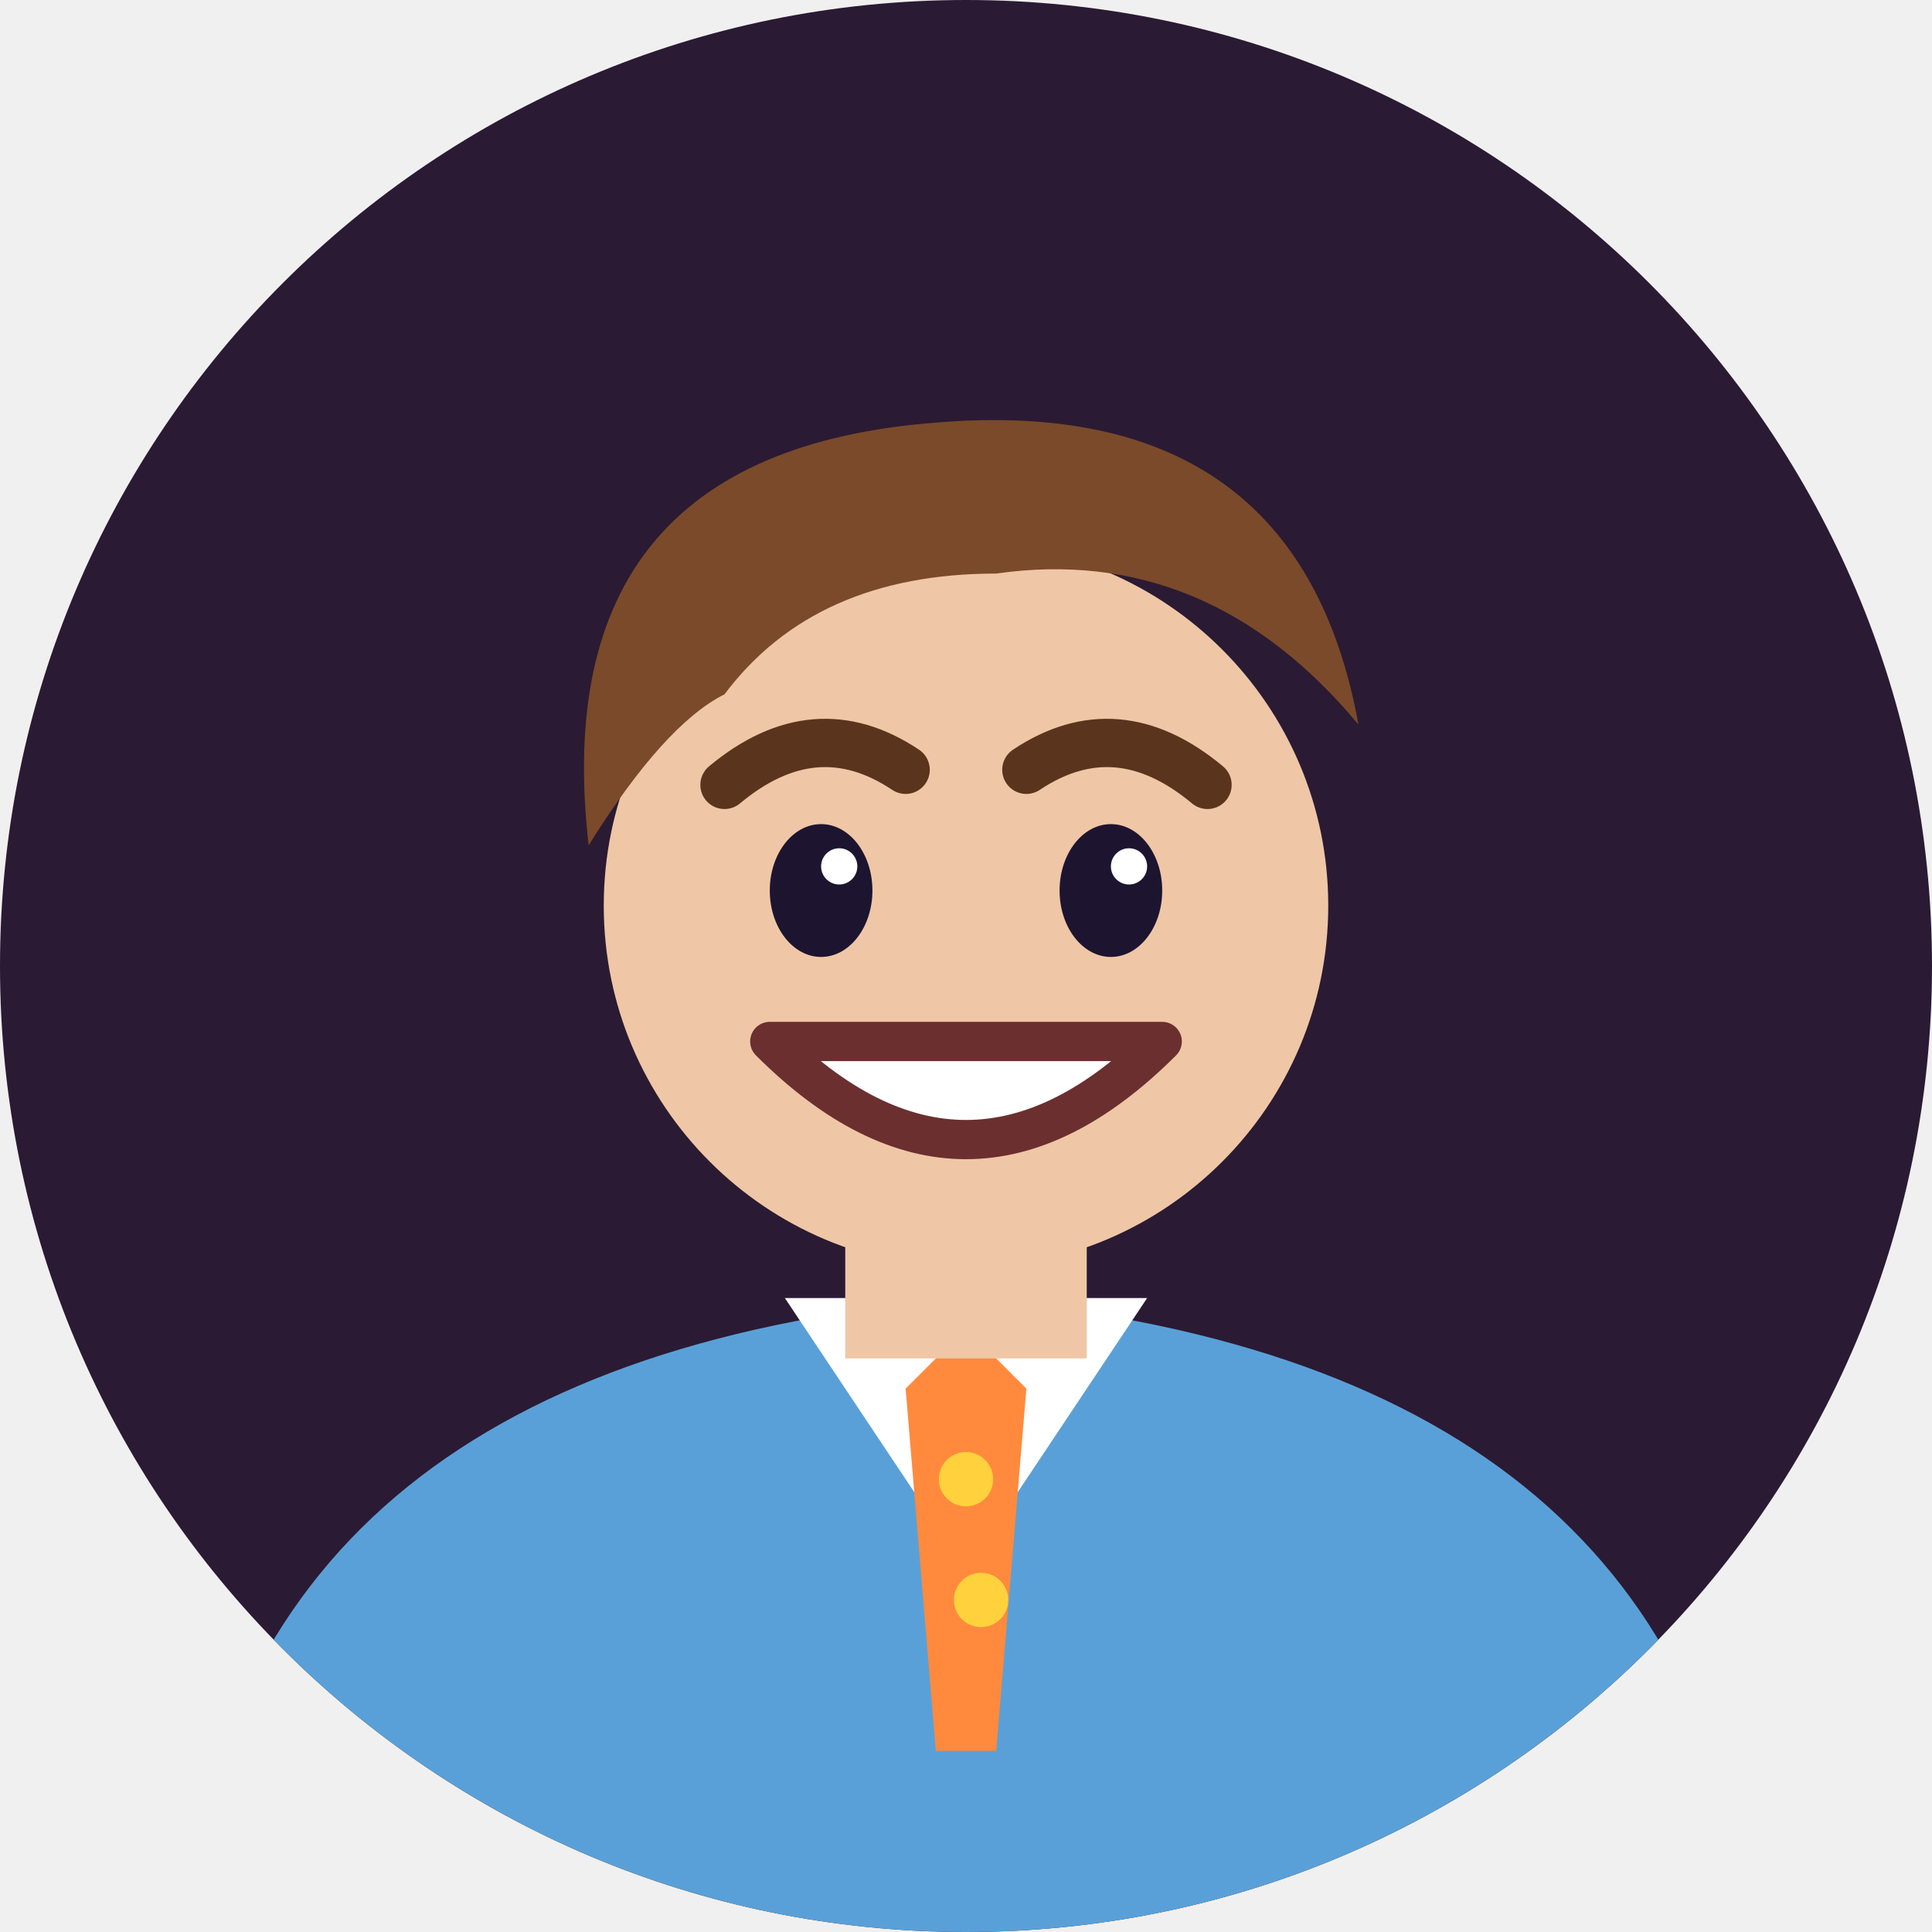
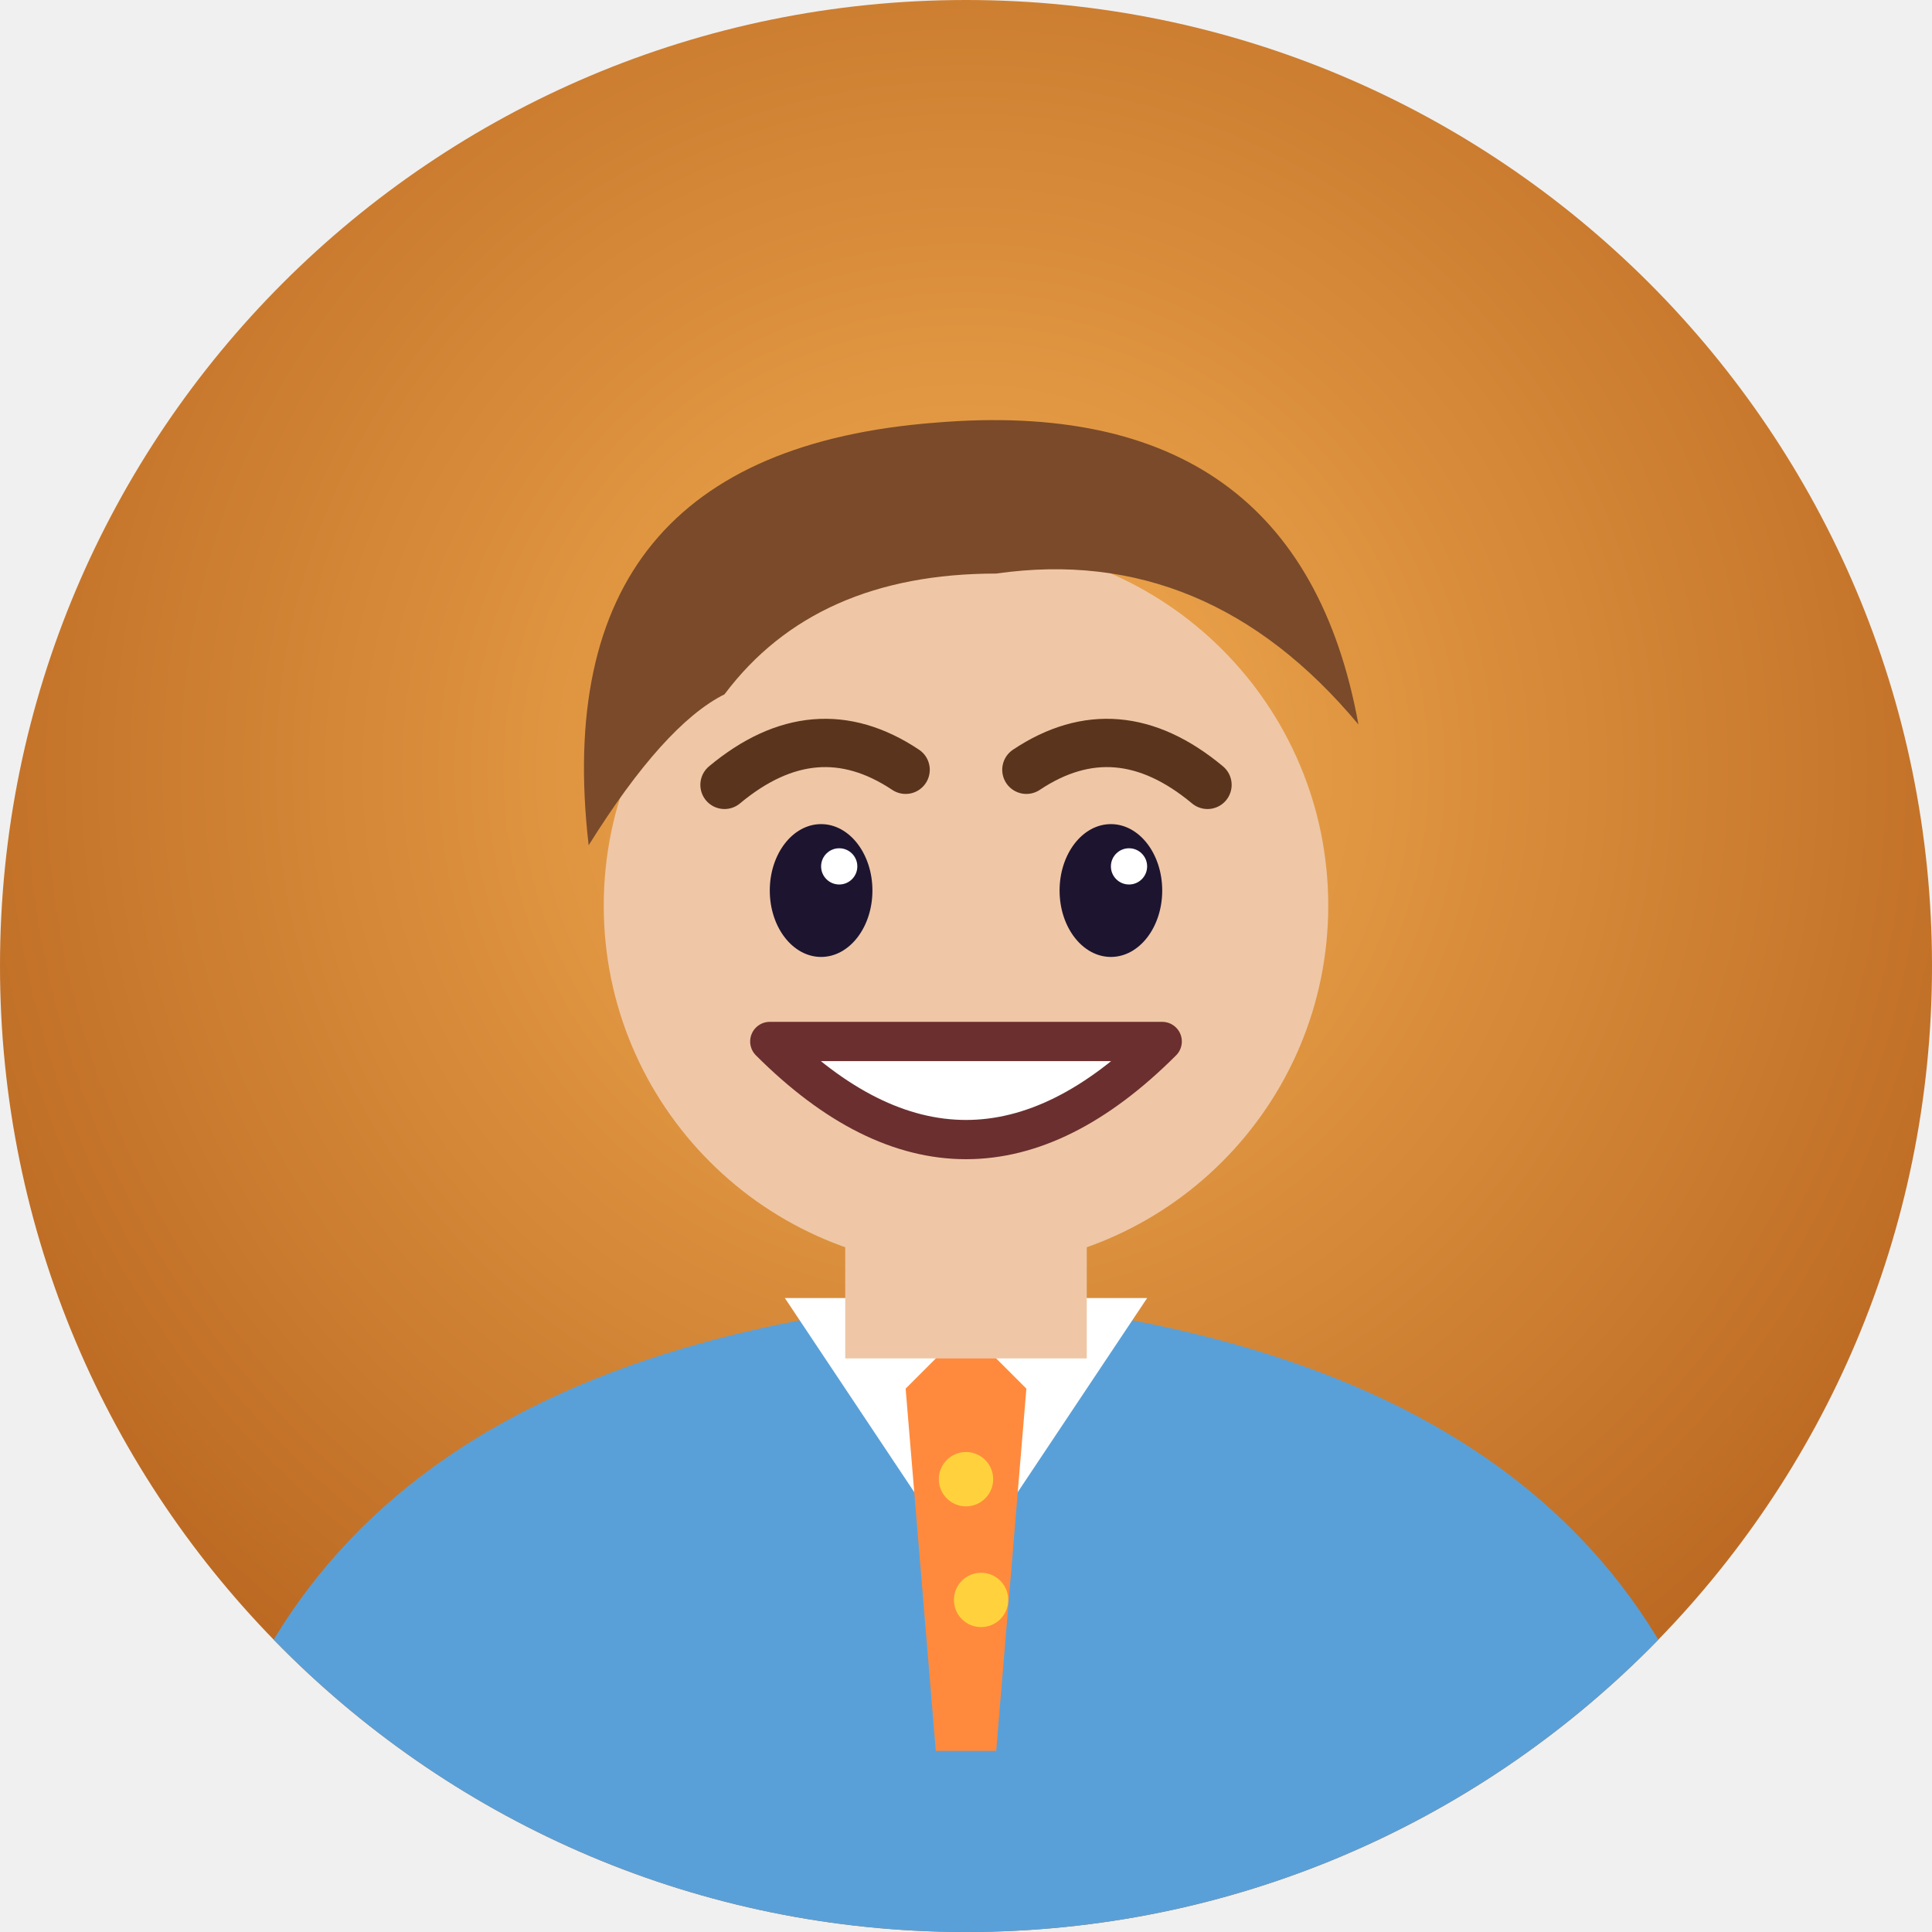
<svg xmlns="http://www.w3.org/2000/svg" viewBox="0 0 64 64">
  <defs>
    <clipPath id="c">
      <circle cx="32" cy="32" r="32" />
    </clipPath>
+     <radialGradient id="bg" cx="50%" cy="40%" r="65%">
+       <stop offset="0" stop-color="#f4ae52" />
+       <stop offset="1" stop-color="#b4601c" />
+     </radialGradient>
  </defs>
  <g clip-path="url(#c)">
-     <rect width="64" height="64" fill="#2b1a33" />
+     <rect width="64" height="64" fill="url(#bg)" />
    <path d="M6 64 Q8 45 32 43 Q56 45 58 64Z" fill="#5aa0d8" />
    <path d="M26 43 L32 52 L38 43Z" fill="#fff" />
    <path d="M30 46 L32 44 L34 46 L33 58 L31 58Z" fill="#ff8a3d" />
    <circle cx="32" cy="49" r=".9" fill="#ffd23d" />
    <circle cx="32.5" cy="53" r=".9" fill="#ffd23d" />
    <rect x="28" y="38" width="8" height="7" fill="#efc7a6" />
    <circle cx="32" cy="30" r="12" fill="#efc7a6" />
    <path d="M19.5 28 Q18 15 31 14 Q43 13 45 24 Q40 18 33 19 Q27 19 24 23 Q22 24 19.5 28Z" fill="#7a4a2a" />
    <path d="M24 26 Q27 23.5 30 25.5 M34 25.5 Q37 23.5 40 26" stroke="#5a341c" stroke-width="1.6" fill="none" stroke-linecap="round" />
    <ellipse cx="27.2" cy="29.5" rx="1.7" ry="2.2" fill="#1d1430" />
    <ellipse cx="36.8" cy="29.5" rx="1.7" ry="2.2" fill="#1d1430" />
    <circle cx="27.8" cy="28.7" r=".6" fill="#fff" />
    <circle cx="37.4" cy="28.7" r=".6" fill="#fff" />
    <path d="M25.5 34.5 Q32 41 38.5 34.5Z" fill="#fff" stroke="#6b2f2f" stroke-width="1.3" stroke-linejoin="round" />
  </g>
</svg>
